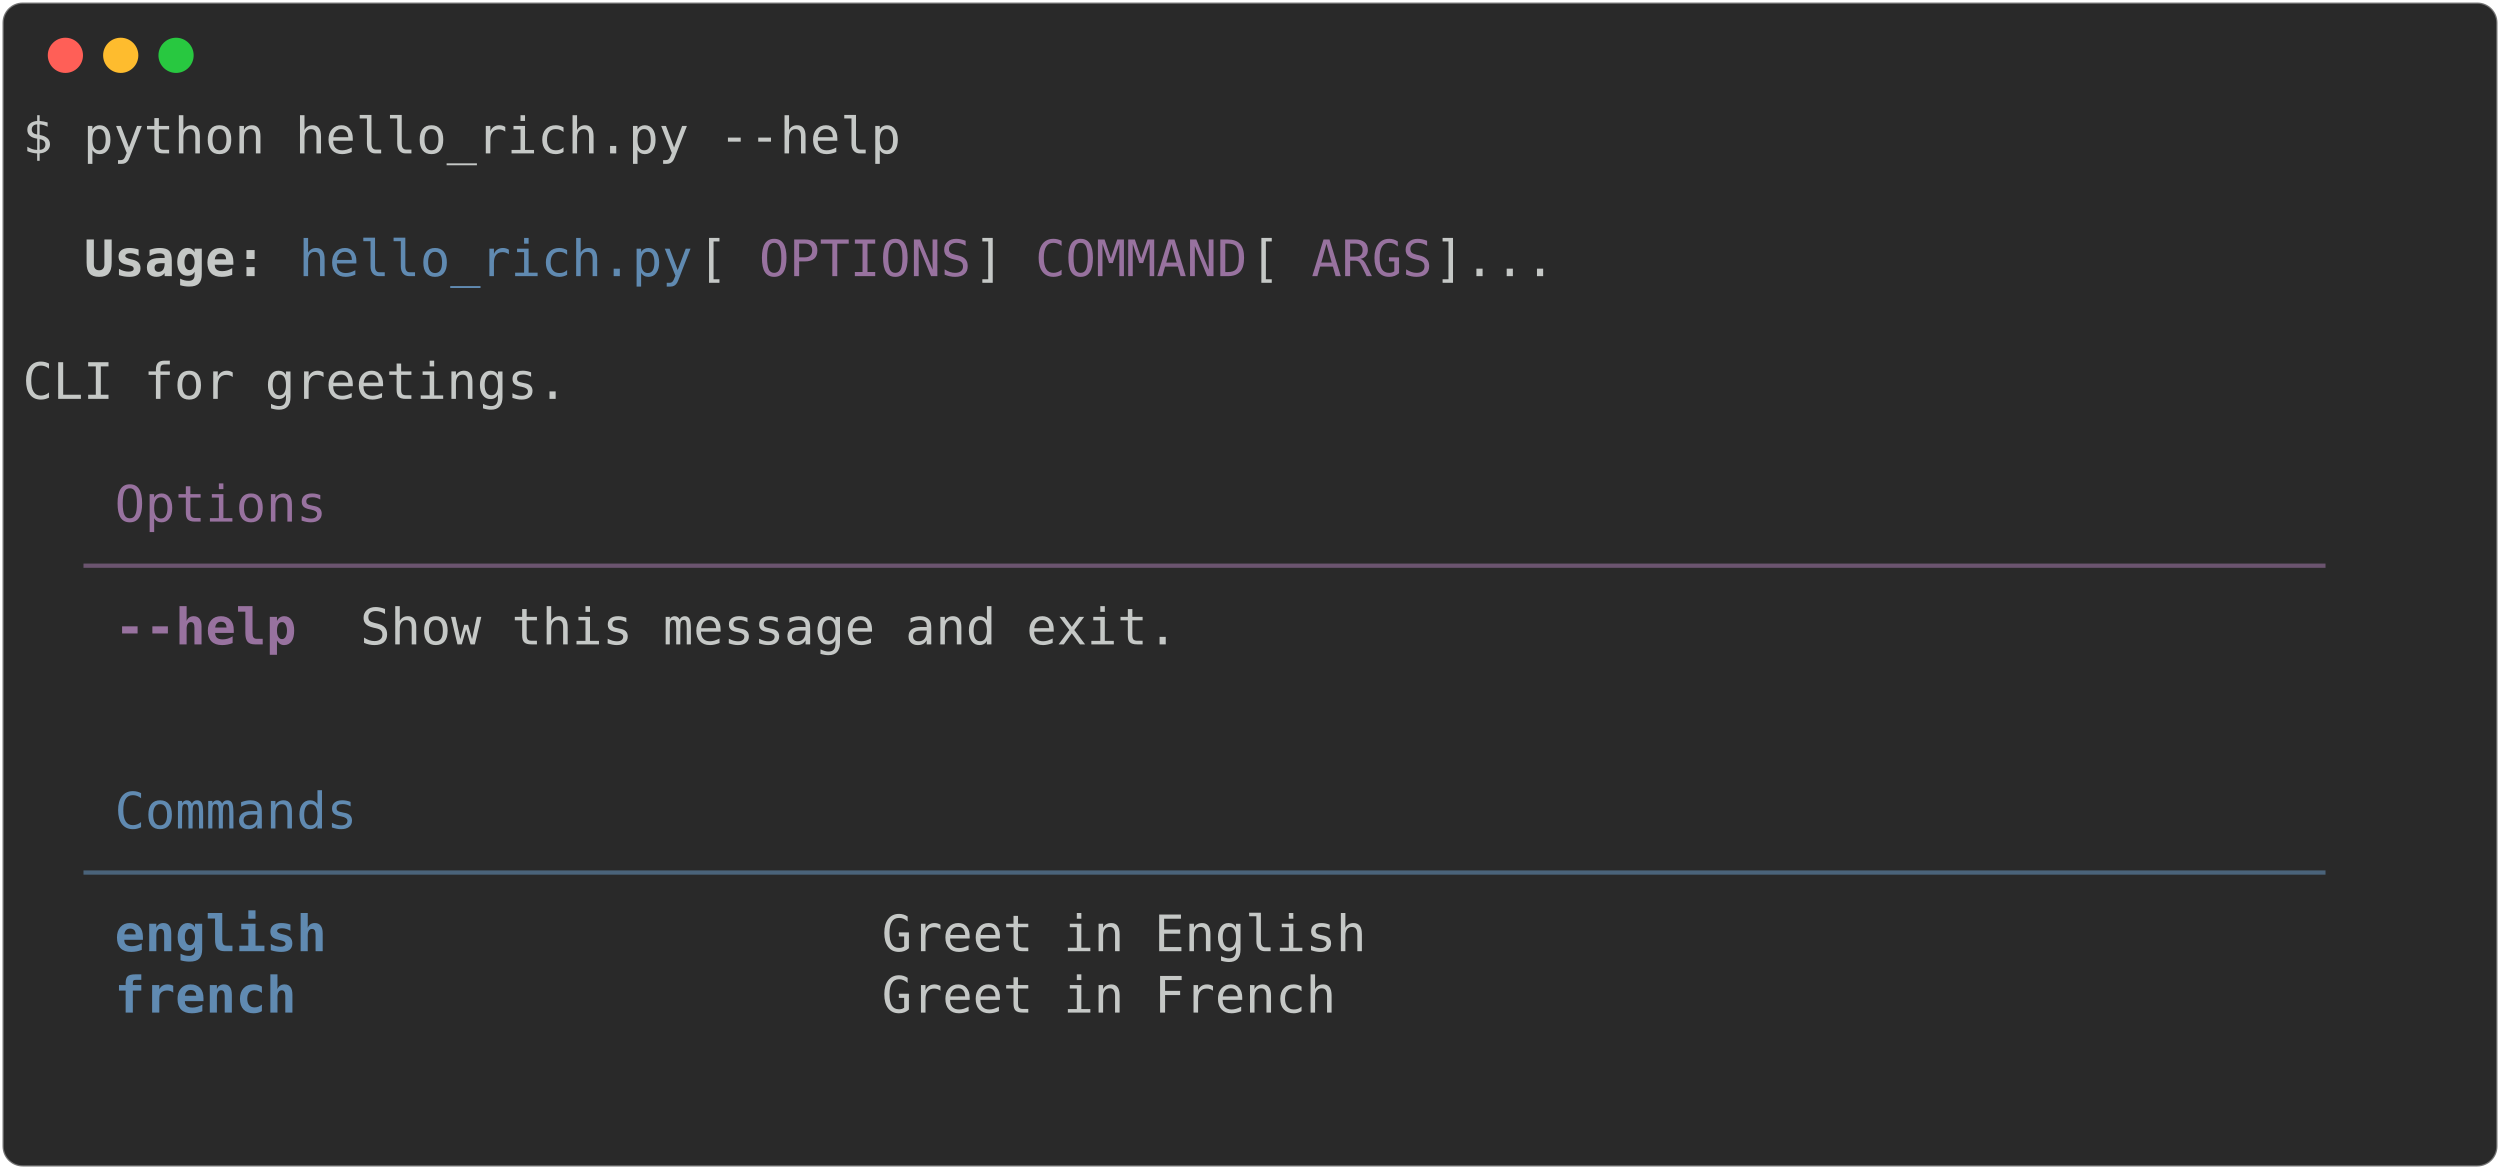
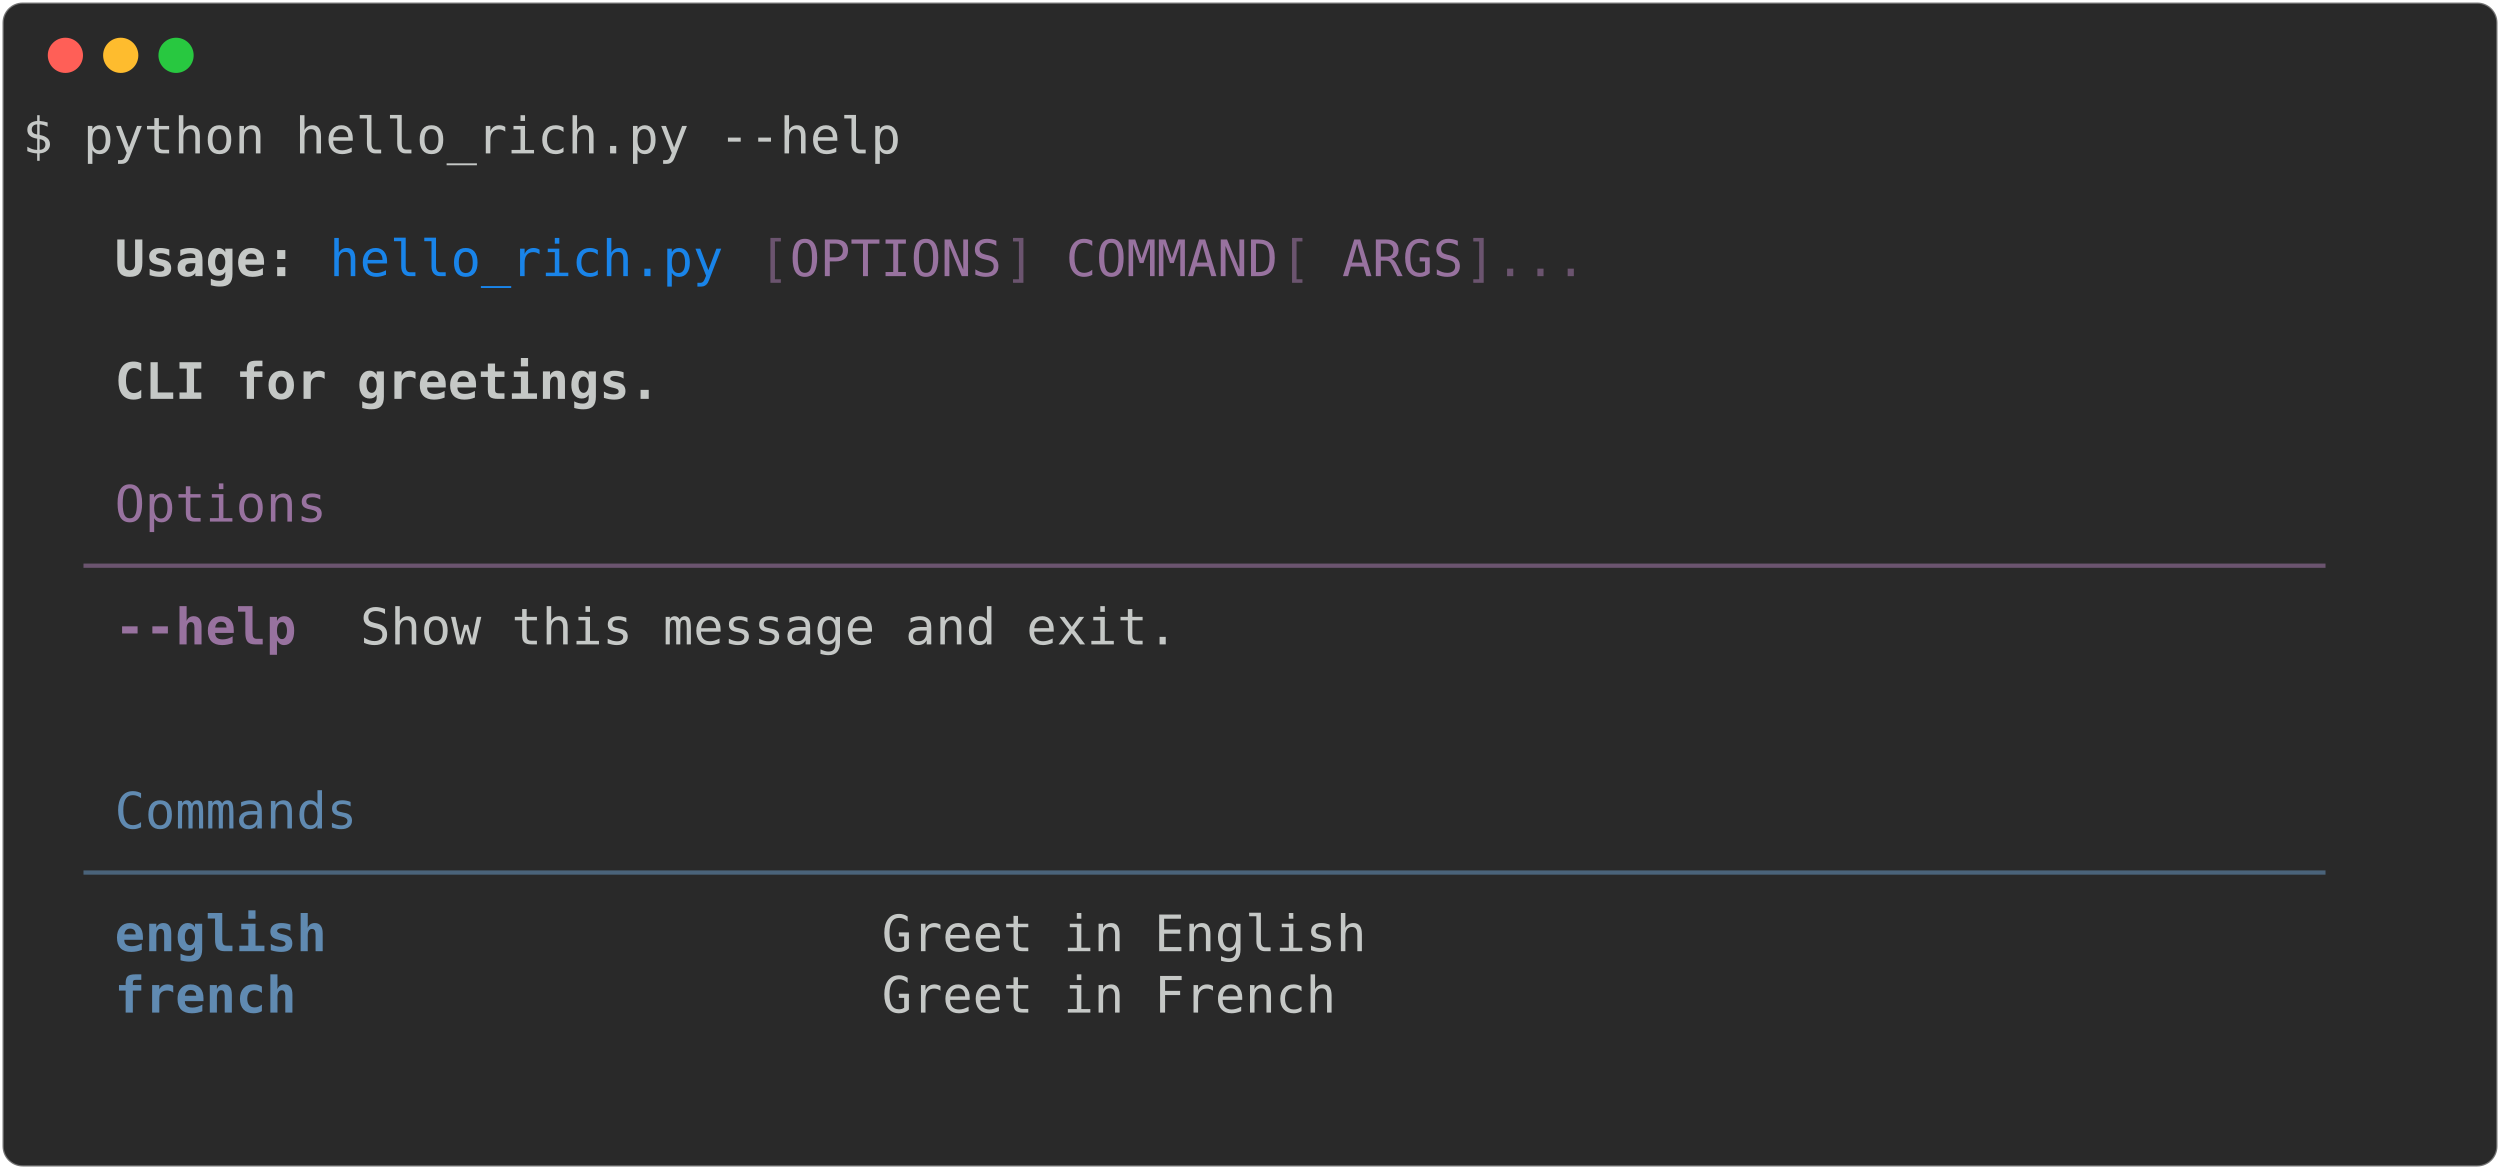
<svg xmlns="http://www.w3.org/2000/svg" class="rich-terminal" viewBox="0 0 994 464.8">
  <style>

    @font-face {
        font-family: "Fira Code";
        src: local("FiraCode-Regular"),
                url("https://cdnjs.cloudflare.com/ajax/libs/firacode/6.2.0/woff2/FiraCode-Regular.woff2") format("woff2"),
                url("https://cdnjs.cloudflare.com/ajax/libs/firacode/6.2.0/woff/FiraCode-Regular.woff") format("woff");
        font-style: normal;
        font-weight: 400;
    }
    @font-face {
        font-family: "Fira Code";
        src: local("FiraCode-Bold"),
                url("https://cdnjs.cloudflare.com/ajax/libs/firacode/6.2.0/woff2/FiraCode-Bold.woff2") format("woff2"),
                url("https://cdnjs.cloudflare.com/ajax/libs/firacode/6.2.0/woff/FiraCode-Bold.woff") format("woff");
        font-style: bold;
        font-weight: 700;
    }

-     .terminal-3736403902-matrix {
+     .terminal-3683217835-matrix {
        font-family: Fira Code, monospace;
        font-size: 20px;
        line-height: 24.4px;
        font-variant-east-asian: full-width;
    }

-     .terminal-3736403902-title {
+     .terminal-3683217835-title {
        font-size: 18px;
        font-weight: bold;
        font-family: arial;
    }

-     .terminal-3736403902-r1 { fill: #c5c8c6 }
- .terminal-3736403902-r2 { fill: #c5c8c6;font-weight: bold }
- .terminal-3736403902-r3 { fill: #608ab1 }
- .terminal-3736403902-r4 { fill: #98729f }
- .terminal-3736403902-r5 { fill: #6b546f }
- .terminal-3736403902-r6 { fill: #98729f;font-weight: bold }
- .terminal-3736403902-r7 { fill: #4a637a }
- .terminal-3736403902-r8 { fill: #608ab1;font-weight: bold }
+     .terminal-3683217835-r1 { fill: #c5c8c6 }
+ .terminal-3683217835-r2 { fill: #c5c8c6;font-weight: bold }
+ .terminal-3683217835-r3 { fill: #1984e9 }
+ .terminal-3683217835-r4 { fill: #6b546f }
+ .terminal-3683217835-r5 { fill: #98729f }
+ .terminal-3683217835-r6 { fill: #98729f;font-weight: bold }
+ .terminal-3683217835-r7 { fill: #4a637a }
+ .terminal-3683217835-r8 { fill: #608ab1 }
+ .terminal-3683217835-r9 { fill: #608ab1;font-weight: bold }
    </style>
  <defs>
-     <clipPath id="terminal-3736403902-clip-terminal">
+     <clipPath id="terminal-3683217835-clip-terminal">
      <rect x="0" y="0" width="975.0" height="413.8" />
    </clipPath>
-     <clipPath id="terminal-3736403902-line-0">
+     <clipPath id="terminal-3683217835-line-0">
      <rect x="0" y="1.5" width="976" height="24.65" />
    </clipPath>
-     <clipPath id="terminal-3736403902-line-1">
+     <clipPath id="terminal-3683217835-line-1">
      <rect x="0" y="25.9" width="976" height="24.65" />
    </clipPath>
-     <clipPath id="terminal-3736403902-line-2">
+     <clipPath id="terminal-3683217835-line-2">
      <rect x="0" y="50.3" width="976" height="24.65" />
    </clipPath>
-     <clipPath id="terminal-3736403902-line-3">
+     <clipPath id="terminal-3683217835-line-3">
      <rect x="0" y="74.7" width="976" height="24.65" />
    </clipPath>
-     <clipPath id="terminal-3736403902-line-4">
+     <clipPath id="terminal-3683217835-line-4">
      <rect x="0" y="99.1" width="976" height="24.65" />
    </clipPath>
-     <clipPath id="terminal-3736403902-line-5">
+     <clipPath id="terminal-3683217835-line-5">
      <rect x="0" y="123.5" width="976" height="24.65" />
    </clipPath>
-     <clipPath id="terminal-3736403902-line-6">
+     <clipPath id="terminal-3683217835-line-6">
      <rect x="0" y="147.9" width="976" height="24.65" />
    </clipPath>
-     <clipPath id="terminal-3736403902-line-7">
+     <clipPath id="terminal-3683217835-line-7">
      <rect x="0" y="172.3" width="976" height="24.65" />
    </clipPath>
-     <clipPath id="terminal-3736403902-line-8">
+     <clipPath id="terminal-3683217835-line-8">
      <rect x="0" y="196.7" width="976" height="24.65" />
    </clipPath>
-     <clipPath id="terminal-3736403902-line-9">
+     <clipPath id="terminal-3683217835-line-9">
      <rect x="0" y="221.1" width="976" height="24.65" />
    </clipPath>
-     <clipPath id="terminal-3736403902-line-10">
+     <clipPath id="terminal-3683217835-line-10">
      <rect x="0" y="245.5" width="976" height="24.65" />
    </clipPath>
-     <clipPath id="terminal-3736403902-line-11">
+     <clipPath id="terminal-3683217835-line-11">
      <rect x="0" y="269.9" width="976" height="24.65" />
    </clipPath>
-     <clipPath id="terminal-3736403902-line-12">
+     <clipPath id="terminal-3683217835-line-12">
      <rect x="0" y="294.3" width="976" height="24.65" />
    </clipPath>
-     <clipPath id="terminal-3736403902-line-13">
+     <clipPath id="terminal-3683217835-line-13">
      <rect x="0" y="318.7" width="976" height="24.65" />
    </clipPath>
-     <clipPath id="terminal-3736403902-line-14">
+     <clipPath id="terminal-3683217835-line-14">
      <rect x="0" y="343.1" width="976" height="24.65" />
    </clipPath>
-     <clipPath id="terminal-3736403902-line-15">
+     <clipPath id="terminal-3683217835-line-15">
      <rect x="0" y="367.5" width="976" height="24.65" />
    </clipPath>
  </defs>
  <rect fill="#292929" stroke="rgba(255,255,255,0.35)" stroke-width="1" x="1" y="1" width="992" height="462.8" rx="8" />
  <g transform="translate(26,22)">
    <circle cx="0" cy="0" r="7" fill="#ff5f57" />
    <circle cx="22" cy="0" r="7" fill="#febc2e" />
    <circle cx="44" cy="0" r="7" fill="#28c840" />
  </g>
-   <g transform="translate(9, 41)" clip-path="url(#terminal-3736403902-clip-terminal)">
-     <g class="terminal-3736403902-matrix">
-       <text class="terminal-3736403902-r1" x="0" y="20" textLength="353.8" clip-path="url(#terminal-3736403902-line-0)">$ python hello_rich.py --help</text>
-       <text class="terminal-3736403902-r1" x="976" y="20" textLength="12.2" clip-path="url(#terminal-3736403902-line-0)">
+   <g transform="translate(9, 41)" clip-path="url(#terminal-3683217835-clip-terminal)">
+     <g class="terminal-3683217835-matrix">
+       <text class="terminal-3683217835-r1" x="0" y="20" textLength="353.8" clip-path="url(#terminal-3683217835-line-0)">$ python hello_rich.py --help</text>
+       <text class="terminal-3683217835-r1" x="976" y="20" textLength="12.2" clip-path="url(#terminal-3683217835-line-0)">
</text>
-       <text class="terminal-3736403902-r1" x="976" y="44.4" textLength="12.2" clip-path="url(#terminal-3736403902-line-1)">
+       <text class="terminal-3683217835-r1" x="976" y="44.4" textLength="12.2" clip-path="url(#terminal-3683217835-line-1)">
</text>
-       <text class="terminal-3736403902-r2" x="24.4" y="68.8" textLength="73.2" clip-path="url(#terminal-3736403902-line-2)">Usage:</text>
-       <text class="terminal-3736403902-r3" x="109.8" y="68.8" textLength="158.6" clip-path="url(#terminal-3736403902-line-2)">hello_rich.py</text>
-       <text class="terminal-3736403902-r1" x="268.4" y="68.8" textLength="24.4" clip-path="url(#terminal-3736403902-line-2)"> [</text>
-       <text class="terminal-3736403902-r4" x="292.8" y="68.8" textLength="85.4" clip-path="url(#terminal-3736403902-line-2)">OPTIONS</text>
-       <text class="terminal-3736403902-r1" x="378.2" y="68.8" textLength="24.4" clip-path="url(#terminal-3736403902-line-2)">] </text>
-       <text class="terminal-3736403902-r4" x="402.6" y="68.8" textLength="85.4" clip-path="url(#terminal-3736403902-line-2)">COMMAND</text>
-       <text class="terminal-3736403902-r1" x="488" y="68.8" textLength="24.4" clip-path="url(#terminal-3736403902-line-2)"> [</text>
-       <text class="terminal-3736403902-r4" x="512.4" y="68.8" textLength="48.8" clip-path="url(#terminal-3736403902-line-2)">ARGS</text>
-       <text class="terminal-3736403902-r1" x="561.2" y="68.8" textLength="414.8" clip-path="url(#terminal-3736403902-line-2)">]...                              </text>
-       <text class="terminal-3736403902-r1" x="976" y="68.8" textLength="12.2" clip-path="url(#terminal-3736403902-line-2)">
+       <text class="terminal-3683217835-r2" x="36.6" y="68.8" textLength="73.2" clip-path="url(#terminal-3683217835-line-2)">Usage:</text>
+       <text class="terminal-3683217835-r3" x="122" y="68.8" textLength="158.6" clip-path="url(#terminal-3683217835-line-2)">hello_rich.py</text>
+       <text class="terminal-3683217835-r4" x="292.8" y="68.8" textLength="12.2" clip-path="url(#terminal-3683217835-line-2)">[</text>
+       <text class="terminal-3683217835-r5" x="305" y="68.8" textLength="85.4" clip-path="url(#terminal-3683217835-line-2)">OPTIONS</text>
+       <text class="terminal-3683217835-r4" x="390.4" y="68.8" textLength="24.4" clip-path="url(#terminal-3683217835-line-2)">] </text>
+       <text class="terminal-3683217835-r5" x="414.8" y="68.8" textLength="85.4" clip-path="url(#terminal-3683217835-line-2)">COMMAND</text>
+       <text class="terminal-3683217835-r4" x="500.2" y="68.8" textLength="24.4" clip-path="url(#terminal-3683217835-line-2)"> [</text>
+       <text class="terminal-3683217835-r5" x="524.6" y="68.8" textLength="48.8" clip-path="url(#terminal-3683217835-line-2)">ARGS</text>
+       <text class="terminal-3683217835-r4" x="573.4" y="68.8" textLength="48.8" clip-path="url(#terminal-3683217835-line-2)">]...</text>
+       <text class="terminal-3683217835-r1" x="976" y="68.8" textLength="12.2" clip-path="url(#terminal-3683217835-line-2)">
</text>
-       <text class="terminal-3736403902-r1" x="976" y="93.2" textLength="12.2" clip-path="url(#terminal-3736403902-line-3)">
+       <text class="terminal-3683217835-r1" x="976" y="93.2" textLength="12.2" clip-path="url(#terminal-3683217835-line-3)">
</text>
-       <text class="terminal-3736403902-r1" x="0" y="117.6" textLength="976" clip-path="url(#terminal-3736403902-line-4)">  CLI for greetings.                                                            </text>
-       <text class="terminal-3736403902-r1" x="976" y="117.6" textLength="12.2" clip-path="url(#terminal-3736403902-line-4)">
+       <text class="terminal-3683217835-r2" x="36.6" y="117.6" textLength="219.6" clip-path="url(#terminal-3683217835-line-4)">CLI for greetings.</text>
+       <text class="terminal-3683217835-r1" x="976" y="117.6" textLength="12.2" clip-path="url(#terminal-3683217835-line-4)">
</text>
-       <text class="terminal-3736403902-r1" x="976" y="142" textLength="12.2" clip-path="url(#terminal-3736403902-line-5)">
+       <text class="terminal-3683217835-r1" x="976" y="142" textLength="12.2" clip-path="url(#terminal-3683217835-line-5)">
</text>
-       <text class="terminal-3736403902-r4" x="36.6" y="166.4" textLength="85.4" clip-path="url(#terminal-3736403902-line-6)">Options</text>
-       <text class="terminal-3736403902-r1" x="976" y="166.4" textLength="12.2" clip-path="url(#terminal-3736403902-line-6)">
+       <text class="terminal-3683217835-r5" x="36.6" y="166.4" textLength="85.4" clip-path="url(#terminal-3683217835-line-6)">Options</text>
+       <text class="terminal-3683217835-r1" x="976" y="166.4" textLength="12.2" clip-path="url(#terminal-3683217835-line-6)">
</text>
-       <text class="terminal-3736403902-r5" x="24.4" y="190.8" textLength="927.2" clip-path="url(#terminal-3736403902-line-7)"> ────────────────────────────────────────────────────────────────────────── </text>
-       <text class="terminal-3736403902-r1" x="976" y="190.8" textLength="12.2" clip-path="url(#terminal-3736403902-line-7)">
+       <text class="terminal-3683217835-r4" x="24.4" y="190.8" textLength="927.2" clip-path="url(#terminal-3683217835-line-7)"> ────────────────────────────────────────────────────────────────────────── </text>
+       <text class="terminal-3683217835-r1" x="976" y="190.8" textLength="12.2" clip-path="url(#terminal-3683217835-line-7)">
</text>
-       <text class="terminal-3736403902-r6" x="36.6" y="215.2" textLength="73.2" clip-path="url(#terminal-3736403902-line-8)">--help</text>
-       <text class="terminal-3736403902-r1" x="134.2" y="215.2" textLength="805.2" clip-path="url(#terminal-3736403902-line-8)"> Show this message and exit.                                      </text>
-       <text class="terminal-3736403902-r1" x="976" y="215.2" textLength="12.2" clip-path="url(#terminal-3736403902-line-8)">
+       <text class="terminal-3683217835-r6" x="36.6" y="215.2" textLength="73.2" clip-path="url(#terminal-3683217835-line-8)">--help</text>
+       <text class="terminal-3683217835-r1" x="134.2" y="215.2" textLength="805.2" clip-path="url(#terminal-3683217835-line-8)"> Show this message and exit.                                      </text>
+       <text class="terminal-3683217835-r1" x="976" y="215.2" textLength="12.2" clip-path="url(#terminal-3683217835-line-8)">
</text>
-       <text class="terminal-3736403902-r1" x="976" y="239.6" textLength="12.2" clip-path="url(#terminal-3736403902-line-9)">
+       <text class="terminal-3683217835-r1" x="976" y="239.6" textLength="12.2" clip-path="url(#terminal-3683217835-line-9)">
</text>
-       <text class="terminal-3736403902-r1" x="976" y="264" textLength="12.2" clip-path="url(#terminal-3736403902-line-10)">
+       <text class="terminal-3683217835-r1" x="976" y="264" textLength="12.2" clip-path="url(#terminal-3683217835-line-10)">
</text>
-       <text class="terminal-3736403902-r3" x="36.6" y="288.4" textLength="97.6" clip-path="url(#terminal-3736403902-line-11)">Commands</text>
-       <text class="terminal-3736403902-r1" x="976" y="288.4" textLength="12.2" clip-path="url(#terminal-3736403902-line-11)">
+       <text class="terminal-3683217835-r8" x="36.6" y="288.4" textLength="97.6" clip-path="url(#terminal-3683217835-line-11)">Commands</text>
+       <text class="terminal-3683217835-r1" x="976" y="288.4" textLength="12.2" clip-path="url(#terminal-3683217835-line-11)">
</text>
-       <text class="terminal-3736403902-r7" x="24.4" y="312.8" textLength="927.2" clip-path="url(#terminal-3736403902-line-12)"> ────────────────────────────────────────────────────────────────────────── </text>
-       <text class="terminal-3736403902-r1" x="976" y="312.8" textLength="12.2" clip-path="url(#terminal-3736403902-line-12)">
+       <text class="terminal-3683217835-r7" x="24.4" y="312.8" textLength="927.2" clip-path="url(#terminal-3683217835-line-12)"> ────────────────────────────────────────────────────────────────────────── </text>
+       <text class="terminal-3683217835-r1" x="976" y="312.8" textLength="12.2" clip-path="url(#terminal-3683217835-line-12)">
</text>
-       <text class="terminal-3736403902-r8" x="36.6" y="337.2" textLength="280.6" clip-path="url(#terminal-3736403902-line-13)">english                </text>
-       <text class="terminal-3736403902-r1" x="341.6" y="337.2" textLength="597.8" clip-path="url(#terminal-3736403902-line-13)"> Greet in English                                </text>
-       <text class="terminal-3736403902-r1" x="976" y="337.2" textLength="12.2" clip-path="url(#terminal-3736403902-line-13)">
+       <text class="terminal-3683217835-r9" x="36.6" y="337.2" textLength="280.6" clip-path="url(#terminal-3683217835-line-13)">english                </text>
+       <text class="terminal-3683217835-r1" x="341.6" y="337.2" textLength="597.8" clip-path="url(#terminal-3683217835-line-13)"> Greet in English                                </text>
+       <text class="terminal-3683217835-r1" x="976" y="337.2" textLength="12.2" clip-path="url(#terminal-3683217835-line-13)">
</text>
-       <text class="terminal-3736403902-r8" x="36.6" y="361.6" textLength="280.6" clip-path="url(#terminal-3736403902-line-14)">french                 </text>
-       <text class="terminal-3736403902-r1" x="341.6" y="361.6" textLength="597.8" clip-path="url(#terminal-3736403902-line-14)"> Greet in French                                 </text>
-       <text class="terminal-3736403902-r1" x="976" y="361.6" textLength="12.2" clip-path="url(#terminal-3736403902-line-14)">
+       <text class="terminal-3683217835-r9" x="36.6" y="361.6" textLength="280.6" clip-path="url(#terminal-3683217835-line-14)">french                 </text>
+       <text class="terminal-3683217835-r1" x="341.6" y="361.6" textLength="597.8" clip-path="url(#terminal-3683217835-line-14)"> Greet in French                                 </text>
+       <text class="terminal-3683217835-r1" x="976" y="361.6" textLength="12.2" clip-path="url(#terminal-3683217835-line-14)">
</text>
-       <text class="terminal-3736403902-r1" x="976" y="386" textLength="12.2" clip-path="url(#terminal-3736403902-line-15)">
+       <text class="terminal-3683217835-r1" x="976" y="386" textLength="12.2" clip-path="url(#terminal-3683217835-line-15)">
</text>
-       <text class="terminal-3736403902-r1" x="976" y="410.4" textLength="12.2" clip-path="url(#terminal-3736403902-line-16)">
+       <text class="terminal-3683217835-r1" x="976" y="410.4" textLength="12.2" clip-path="url(#terminal-3683217835-line-16)">
</text>
    </g>
  </g>
</svg>
